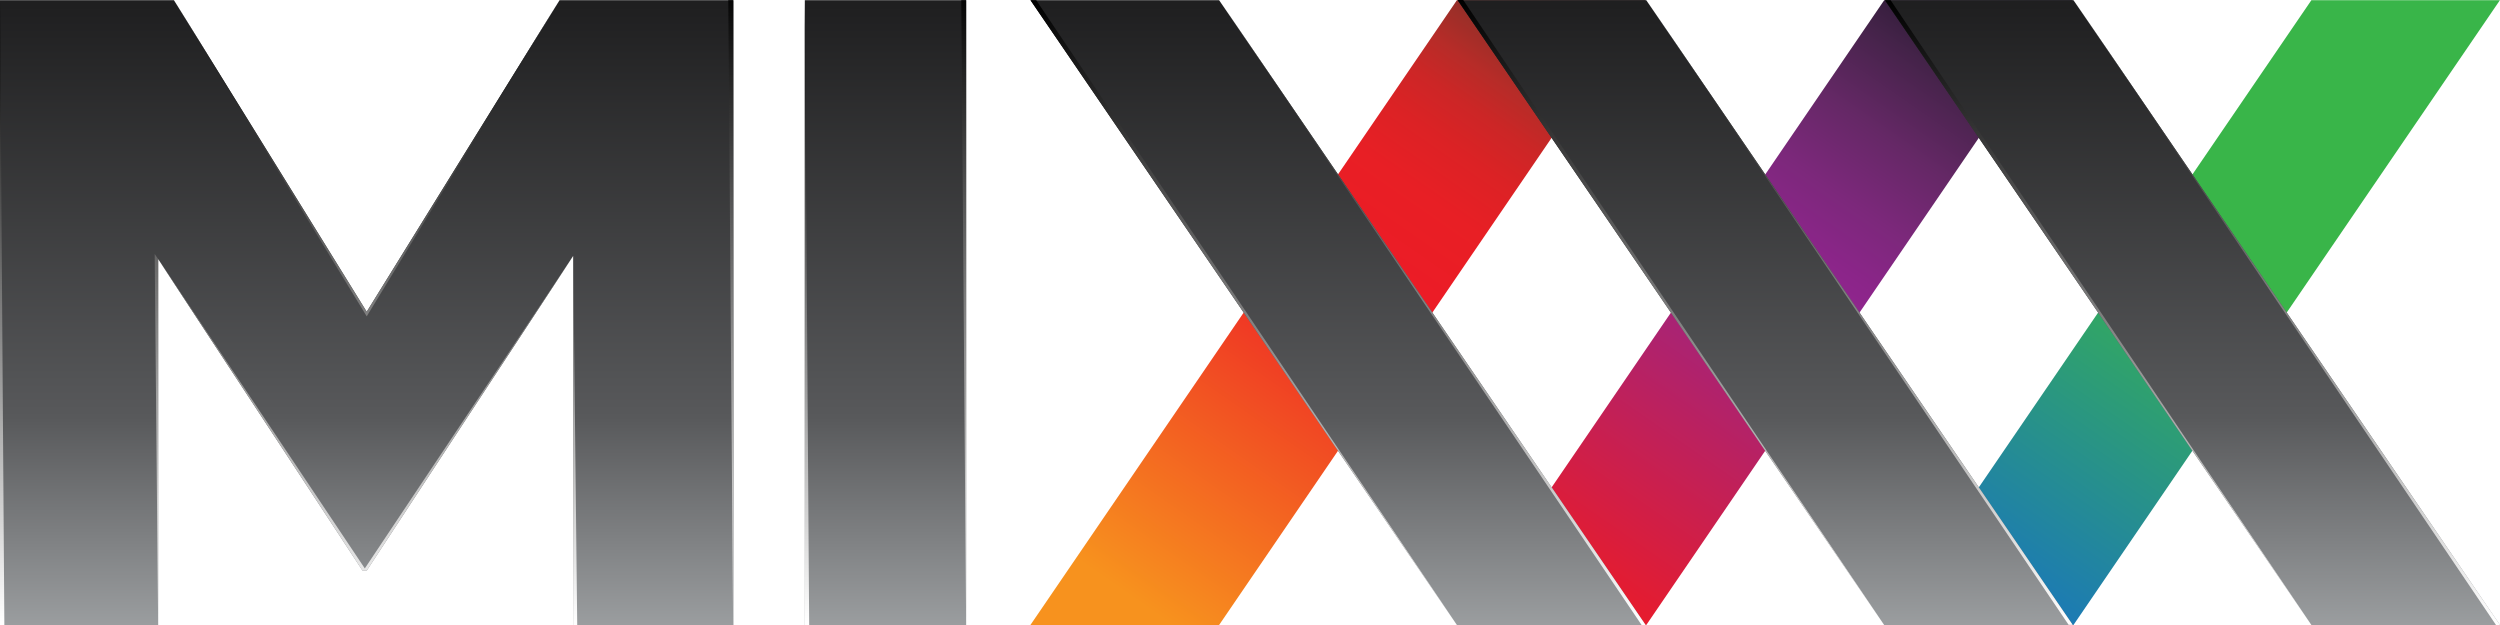
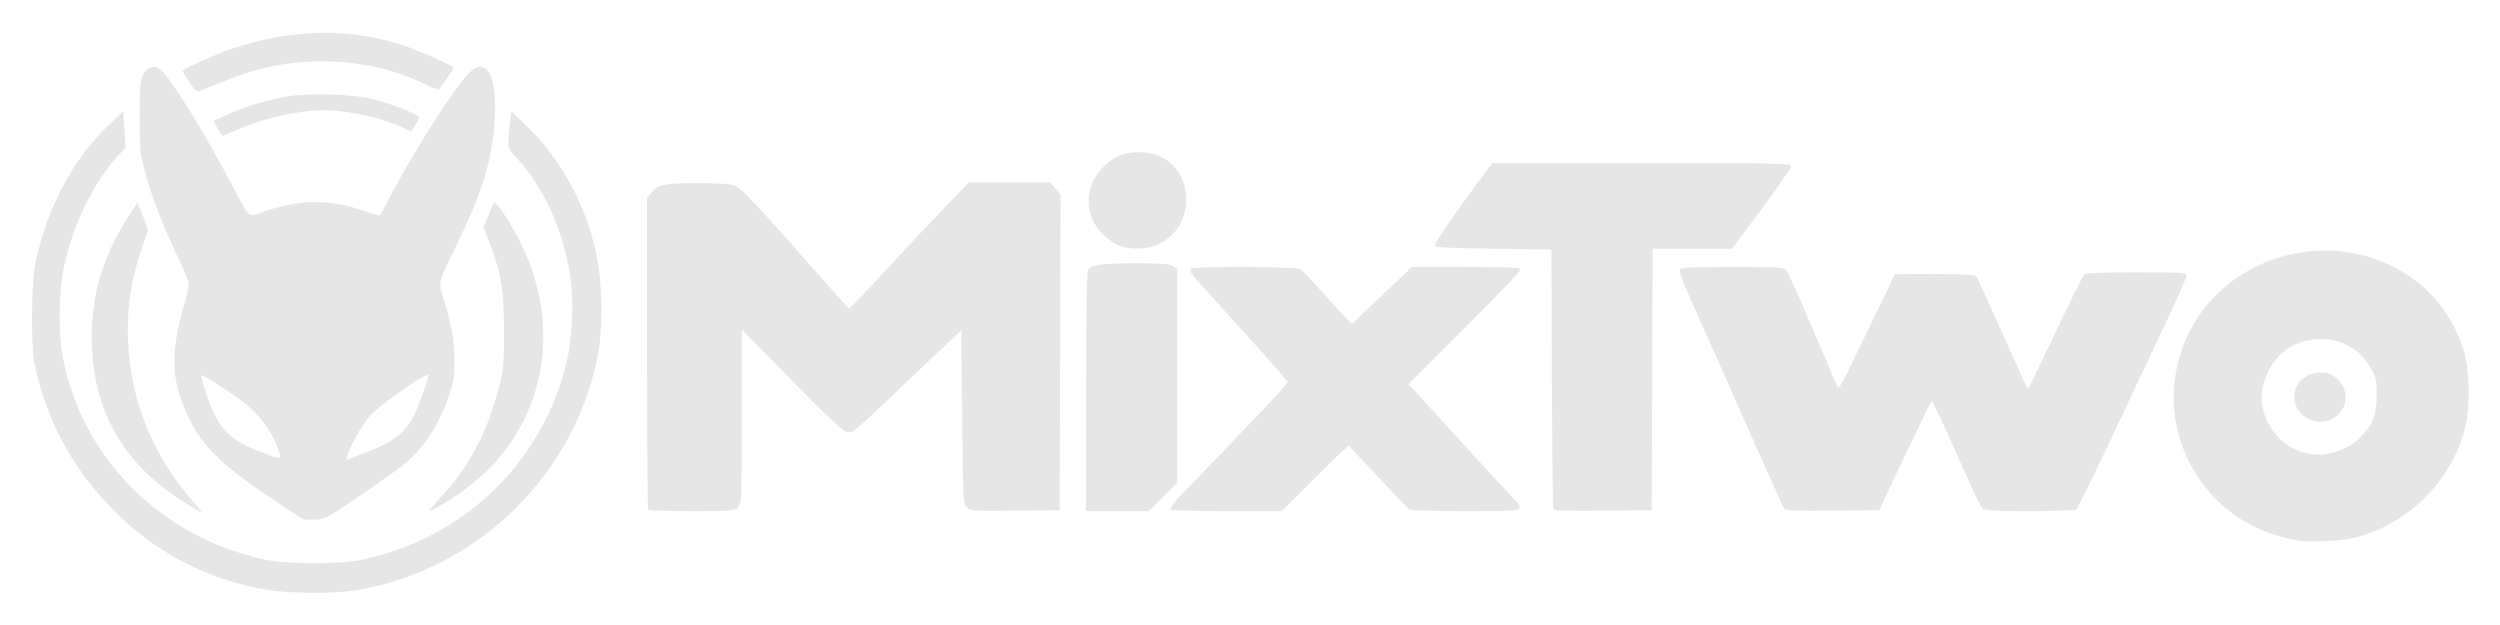
- <svg xmlns="http://www.w3.org/2000/svg" id="svg2" width="160" height="40" version="1.1">
-   <defs id="defs4">
-     <clipPath id="z">
-       <path id="path52" transform="translate(0 .028)" d="M 0,0 H 358.182 V 89.118 H 0 V 0 z" />
-     </clipPath>
-     <clipPath id="L">
-       <path id="path130" transform="translate(208.82)" d="M 0,0 H 88.123 V 89.118 H 0 V 0 z" />
-     </clipPath>
-     <clipPath id="O">
-       <path id="path143" transform="translate(270.03)" d="M 0,0 H 88.123 V 89.118 H 0 V 0 z" />
-     </clipPath>
-     <linearGradient id="w" x1="74.993" x2="13.486" y1="-.146" y2="88.767" gradientTransform="matrix(.4467 0 0 .4487 123.41 .013019)" gradientUnits="userSpaceOnUse">
-       <stop id="stop7" stop-color="#39b549" offset=".478" />
-       <stop id="stop9" stop-color="#1a76bc" offset="1" />
-     </linearGradient>
-     <linearGradient id="x" x1="74.998" x2="13.488" y1="-.15" y2="88.767" gradientTransform="matrix(.4467 0 0 .4487 68.726 .013019)" gradientUnits="userSpaceOnUse">
-       <stop id="stop12" stop-color="#381f1f" offset="0" />
-       <stop id="stop14" stop-color="#3a1f20" offset=".002" />
-       <stop id="stop16" stop-color="#5b2825" offset=".038" />
-       <stop id="stop18" stop-color="#7c2f28" offset=".076" />
-       <stop id="stop20" stop-color="#9b2e28" offset=".117" />
-       <stop id="stop22" stop-color="#b62c28" offset=".163" />
-       <stop id="stop24" stop-color="#cc2626" offset=".213" />
-       <stop id="stop26" stop-color="#dc2225" offset=".271" />
-       <stop id="stop28" stop-color="#e81f25" offset=".344" />
-       <stop id="stop30" stop-color="#ed1b26" offset=".478" />
-       <stop id="stop32" stop-color="#f7921e" offset="1" />
-     </linearGradient>
-     <linearGradient id="y" x1="74.992" x2="13.485" y1="-.147" y2="88.766" gradientTransform="matrix(.4467 0 0 .4487 96.071 .013019)" gradientUnits="userSpaceOnUse">
-       <stop id="stop35" stop-color="#120e1e" offset="0" />
-       <stop id="stop37" stop-color="#1b1426" offset=".023" />
-       <stop id="stop39" stop-color="#442349" offset=".145" />
-       <stop id="stop41" stop-color="#652866" offset=".255" />
-       <stop id="stop43" stop-color="#7c287b" offset=".351" />
-       <stop id="stop45" stop-color="#8b2589" offset=".429" />
-       <stop id="stop47" stop-color="#91268f" offset=".478" />
-       <stop id="stop49" stop-color="#ed1b26" offset="1" />
-     </linearGradient>
-     <linearGradient id="A" x1="44.061" x2="44.061" y1=".247" y2="93.878" gradientTransform="translate(6.2234 .00029822)" gradientUnits="userSpaceOnUse">
-       <stop id="stop55" stop-color="#1f1f20" offset="0" />
-       <stop id="stop57" stop-color="#1f1f20" offset=".006" />
-       <stop id="stop59" stop-color="#58595b" offset=".633" />
-       <stop id="stop61" stop-color="#a5a8aa" offset="1" />
-     </linearGradient>
-     <linearGradient id="B" x1="44.066" x2="44.066" y1=".247" y2="93.878" gradientTransform="translate(6.2234 .00029822)" gradientUnits="userSpaceOnUse">
-       <stop id="stop64" stop-color="#1f1f20" offset="0" />
-       <stop id="stop66" stop-color="#1f1f20" offset=".006" />
-       <stop id="stop68" stop-color="#58595b" offset=".633" />
-       <stop id="stop70" stop-color="#a5a8aa" offset="1" />
-     </linearGradient>
-     <linearGradient id="C" x1="44.066" x2="44.066" y1=".247" y2="93.878" gradientTransform="translate(6.2234 .00029822)" gradientUnits="userSpaceOnUse">
-       <stop id="stop73" stop-color="#1f1f20" offset="0" />
-       <stop id="stop75" stop-color="#1f1f20" offset=".006" />
-       <stop id="stop77" stop-color="#58595b" offset=".633" />
-       <stop id="stop79" stop-color="#a5a8aa" offset="1" />
-     </linearGradient>
-     <linearGradient id="D" x1="11.557" x2="11.557" y1=".247" y2="93.878" gradientTransform="translate(6.2234 .00029822)" gradientUnits="userSpaceOnUse">
-       <stop id="stop82" stop-color="#1f1f20" offset="0" />
-       <stop id="stop84" stop-color="#1f1f20" offset=".006" />
-       <stop id="stop86" stop-color="#58595b" offset=".633" />
-       <stop id="stop88" stop-color="#a5a8aa" offset="1" />
-     </linearGradient>
-     <linearGradient id="E" x1="52.543" x2="52.543" y1=".247" y2="93.878" gradientTransform="translate(6.2234 .00029822)" gradientUnits="userSpaceOnUse">
-       <stop id="stop91" stop-color="#1f1f20" offset="0" />
-       <stop id="stop93" stop-color="#1f1f20" offset=".006" />
-       <stop id="stop95" stop-color="#58595b" offset=".633" />
-       <stop id="stop97" stop-color="#a5a8aa" offset="1" />
-     </linearGradient>
-     <linearGradient id="F" x1=".348" x2=".348" y1="90.637" y2="-2.332" gradientTransform="matrix(.44671 0 0 .44871 64.302 .013019)" gradientUnits="userSpaceOnUse">
-       <stop id="stop100" stop-color="#fff" offset="0" />
-       <stop id="stop102" offset="1" />
-     </linearGradient>
-     <linearGradient id="G" x1=".348" x2=".348" y1="90.637" y2="-2.332" gradientTransform="matrix(.44671 0 0 .44871 49.389 .013019)" gradientUnits="userSpaceOnUse">
-       <stop id="stop105" stop-color="#fff" offset="0" />
-       <stop id="stop107" offset="1" />
-     </linearGradient>
-     <linearGradient id="H" x1=".313" x2=".313" y1="88.656" y2="1.172" gradientTransform="matrix(.44671 0 0 .44871 54.288 .013019)" gradientUnits="userSpaceOnUse">
-       <stop id="stop110" stop-color="#fff" offset="0" />
-       <stop id="stop112" offset="1" />
-     </linearGradient>
-     <linearGradient id="I" x1=".312" x2=".312" y1="88.656" y2="1.172" gradientTransform="matrix(.44671 0 0 .44871 2.78 .013019)" gradientUnits="userSpaceOnUse">
-       <stop id="stop115" stop-color="#fff" offset="0" />
-       <stop id="stop117" offset="1" />
-     </linearGradient>
-     <linearGradient id="J" x1="30.55" x2="30.55" y1="89.118" y2="-3.241" gradientTransform="matrix(.44671 0 0 .44871 80.802 .013019)" gradientUnits="userSpaceOnUse">
-       <stop id="stop120" stop-color="#fff" offset="0" />
-       <stop id="stop122" offset="1" />
-     </linearGradient>
-     <linearGradient id="K" x1="30.548" x2="30.548" y1="90.026" y2=".105" gradientTransform="matrix(.44671 0 0 .44871 68.731 .013019)" gradientUnits="userSpaceOnUse">
-       <stop id="stop125" stop-color="#fff" offset="0" />
-       <stop id="stop127" offset="1" />
-     </linearGradient>
-     <linearGradient id="M" x1="30.55" x2="30.55" y1="89.118" y2="-3.241" gradientTransform="translate(6.2234 .00029822)" gradientUnits="userSpaceOnUse">
-       <stop id="stop133" stop-color="#fff" offset="0" />
-       <stop id="stop135" offset="1" />
-     </linearGradient>
-     <linearGradient id="N" x1="30.549" x2="30.549" y1="90.025" y2=".105" gradientTransform="translate(6.2234 .00029822)" gradientUnits="userSpaceOnUse">
-       <stop id="stop138" stop-color="#fff" offset="0" />
-       <stop id="stop140" offset="1" />
-     </linearGradient>
-     <linearGradient id="P" x1="30.549" x2="30.549" y1="89.118" y2="-3.241" gradientTransform="translate(6.2234 .00029822)" gradientUnits="userSpaceOnUse">
-       <stop id="stop146" stop-color="#fff" offset="0" />
-       <stop id="stop148" offset="1" />
-     </linearGradient>
-     <linearGradient id="Q" x1="30.549" x2="30.549" y1="90.025" y2=".105" gradientTransform="translate(6.2234 .00029822)" gradientUnits="userSpaceOnUse">
-       <stop id="stop151" stop-color="#fff" offset="0" />
-       <stop id="stop153" offset="1" />
-     </linearGradient>
-     <linearGradient id="R" x1=".292" x2=".292" y1="52.64" y2="-37.899" gradientTransform="matrix(.44671 0 0 .44871 39.462 16.381)" gradientUnits="userSpaceOnUse">
-       <stop id="stop156" stop-color="#fff" offset="0" />
-       <stop id="stop158" offset="1" />
-     </linearGradient>
-     <linearGradient id="S" x1=".248" x2=".248" y1="52.916" y2="-35.326" gradientTransform="matrix(.44671 0 0 .44871 12.68 16.257)" gradientUnits="userSpaceOnUse">
-       <stop id="stop161" stop-color="#fff" offset="0" />
-       <stop id="stop163" offset="1" />
-     </linearGradient>
-     <linearGradient id="T" x1="27.626" x2="27.626" y1="89.12" y2=".13" gradientTransform="matrix(.44671 0 0 .44871 13.911 .013019)" gradientUnits="userSpaceOnUse">
-       <stop id="stop166" stop-color="#fff" offset="0" />
-       <stop id="stop168" offset="1" />
-     </linearGradient>
-     <linearGradient id="U" x1="29.726" x2="29.726" y1="53.389" y2="-36.621" gradientTransform="matrix(.44671 0 0 .44871 12.904 16.381)" gradientUnits="userSpaceOnUse">
-       <stop id="stop171" stop-color="#fff" offset="0" />
-       <stop id="stop173" offset="1" />
-     </linearGradient>
-   </defs>
-   <path id="path197" d="m120.63 40 27.298-39.987h12.066l-27.293 39.987h-12.071z" fill="url(#w)" />
-   <path id="path199" d="m65.946 40 27.296-39.987h12.073l-27.293 39.987h-12.076z" fill="url(#x)" />
-   <path id="path201" d="m93.291 40 27.298-39.987h12.067l-27.294 39.987h-12.071z" fill="url(#y)" />
-   <g id="g203" transform="matrix(.4467 0 0 .4487 0 .00032263)" clip-path="url(#z)">
-     <path id="path205" transform="translate(147.64 .028)" d="M 88.123,89.118 27.023,0 H 0 l 61.096,89.118 h 27.027 z" fill="url(#A)" />
-     <path id="path207" transform="translate(208.84 .028)" d="M 88.133,89.118 27.022,0 H 0 l 61.11,89.118 h 27.023 z" fill="url(#B)" />
-     <path id="path209" transform="translate(270.05 .028)" d="M 88.134,89.118 27.023,0 H 0 l 61.111,89.118 h 27.023 z" fill="url(#C)" />
-     <path id="path211" transform="translate(115.31 .028)" d="M 0,0 H 23.115 V 89.118 H 0 V 0 z" fill="url(#D)" fill-rule="evenodd" />
-     <path id="path213" transform="translate(0 .028)" d="m22.665 89.118v-52.188l29.276 44.438h0.597l29.58-44.89v52.64h22.969v-89.118h-24.916l-27.633 44.437-27.619-44.437h-24.919v89.118h22.665z" fill="url(#E)" />
-   </g>
-   <path id="path215" d="m61.833 40v-39.987h-0.311l0.311 39.987z" fill="url(#F)" />
-   <path id="path217" d="m46.92 40v-39.987h-0.311l0.311 39.987z" fill="url(#G)" />
-   <path id="path219" d="m51.787 40-0.279-39.987v39.987h0.279z" fill="url(#H)" />
-   <path id="path221" d="m0.279 40-0.279-39.987v39.987h0.279z" fill="url(#I)" />
-   <path id="path223" d="m105.32 40-27.293-39.987 27.036 39.987h0.257z" fill="url(#J)" />
-   <path id="path225" d="m66.318 0.013h-0.367l27.292 39.987-26.925-39.987z" fill="url(#K)" />
-   <g id="g227" transform="matrix(.4467 0 0 .4487 0 .00032263)" clip-path="url(#L)">
-     <path id="path229" transform="translate(235.85)" d="M 61.1,89.118 0,0 60.525,89.118 H 61.1 z" fill="url(#M)" />
-     <path id="path231" transform="translate(208.82)" d="M 0.822,0 H 0 L 61.097,89.118 0.822,0 z" fill="url(#N)" />
-   </g>
-   <g id="g233" transform="matrix(.4467 0 0 .4487 .011168 .012886)" clip-path="url(#O)">
-     <path id="path235" transform="translate(297.06)" d="M 61.1,89.118 0,0 60.525,89.118 H 61.1 z" fill="url(#P)" />
-     <path id="path237" transform="translate(270.03)" d="M 0.821,0 H 0 L 61.097,89.118 0.821,0 z" fill="url(#Q)" />
-   </g>
-   <path id="path239" d="m36.682 16.381v23.62h0.26l-0.26-23.62z" fill="url(#R)" />
-   <path id="path241" d="m10.122 40v-23.417l-0.222-0.327 0.222 23.744z" fill="url(#S)" />
-   <path id="path243" d="m23.47 20.245 12.342-20.232-12.344 19.939-12.337-19.939 12.339 20.232z" fill="url(#T)" />
-   <path id="path245" d="m10.124 16.583 13.078 19.939h0.267l13.213-20.142-13.334 19.999-13.224-19.796z" fill="url(#U)" />
+ <svg xmlns="http://www.w3.org/2000/svg" width="160" height="40" viewBox="0 0 160 40">
+   <path transform="translate(0.834 0.879) scale(0.11659)" fill="#e6e6e6" fill-rule="evenodd" d="M188.0 316.5C255.4 305.6 309.9 251.8 321.5 184.6C323.6 172.0 323.5 150.9 321.1 136.8C316.1 107.8 301.7 80.3 281.3 61.0L273.5 53.5L272.8 60.0C271.3 74.3 271.1 73.3 276.7 79.4C291.1 95.2 301.5 117.6 305.5 141.9C308.2 157.7 307.2 178.7 303.2 194.1C289.0 247.8 246.8 287.9 191.8 299.7C180.0 302.3 149.9 302.2 138.0 299.6C81.1 287.2 38.2 244.3 27.4 189.0C24.8 176.2 25.1 152.4 27.9 139.2C32.8 116.1 43.7 93.4 57.2 78.5L61.8 73.4L61.1 63.5L60.5 53.5L51.9 61.8C32.6 80.4 18.9 106.3 12.3 136.5C10.0 146.6 9.8 183.0 11.8 192.5C19.1 225.7 34.3 252.8 59.1 276.4C81.0 297.2 108.0 310.7 138.5 316.1C151.4 318.3 175.1 318.5 188.0 316.5ZM190.5 264.5C200.9 257.5 211.9 249.6 214.9 247.2C225.7 238.0 233.8 225.6 239.1 210.0C242.0 201.6 242.3 199.3 242.3 190.0C242.3 179.3 240.3 168.6 235.9 155.3C233.4 147.6 233.4 147.4 243.7 126.5C256.8 99.7 262.1 83.3 264.1 62.6C265.4 48.9 264.2 36.1 261.2 32.1C258.0 27.8 254.5 28.1 249.7 33.2C241.7 41.5 220.3 75.1 206.9 100.5C204.0 106.0 201.6 110.6 201.4 110.8C201.3 111.0 197.2 109.8 192.3 108.1C179.0 103.5 166.7 102.3 154.7 104.3C149.4 105.2 142.4 106.9 139.3 108.1C128.7 112.0 130.2 112.9 121.7 96.8C103.6 62.4 85.1 32.7 79.9 29.9C76.5 28.1 73.1 29.7 71.2 33.8C69.8 36.9 69.5 40.8 69.5 56.5C69.5 74.1 69.7 76.3 72.4 86.5C75.6 99.2 81.7 114.9 89.9 132.4C93.1 139.1 96.0 145.8 96.3 147.2C96.7 148.7 96.0 153.0 94.4 158.1C87.1 182.6 86.7 197.5 93.0 213.9C100.9 234.2 110.1 244.4 137.8 263.3C148.6 270.7 158.2 277.0 159.0 277.3C159.8 277.7 163.0 277.8 166.0 277.7C171.2 277.4 172.4 276.8 190.5 264.5ZM97.5 266.2C74.9 239.9 63.0 208.0 63.0 173.6C63.0 158.3 65.1 145.9 70.1 130.6L74.1 118.6L71.4 111.3C69.9 107.3 68.6 104.0 68.4 104.0C67.7 104.0 58.8 118.3 55.7 124.5C46.5 143.0 42.5 161.6 43.3 182.5C44.8 220.3 61.9 248.6 95.5 269.1C99.9 271.8 103.6 274.0 103.8 274.0C104.0 274.0 101.2 270.5 97.5 266.2ZM238.2 267.8C250.5 260.2 261.1 251.2 268.5 241.7C294.6 208.8 298.3 165.6 278.5 125.5C273.2 115.0 265.1 102.6 264.0 103.6C263.7 103.9 262.4 107.1 260.9 110.7L258.3 117.2L261.8 126.3C268.2 143.5 269.4 151.1 269.5 174.0C269.5 193.3 269.3 195.1 266.6 205.5C260.2 230.3 250.0 249.4 234.1 266.2C230.6 270.0 228.2 273.0 228.7 273.0C229.2 273.0 233.5 270.6 238.2 267.8ZM183.5 242.7C185.2 236.8 191.6 225.5 196.1 220.6C202.0 214.1 228.0 196.1 228.0 198.4C228.0 200.6 222.2 216.7 219.8 221.3C214.6 231.0 208.0 235.6 189.7 242.4L182.9 245.0L183.5 242.7ZM134.3 239.9C117.9 233.5 111.5 226.2 105.6 207.1C104.1 202.5 103.1 198.6 103.2 198.4C103.8 197.8 118.6 207.2 125.9 212.8C136.0 220.5 143.2 230.6 146.5 241.8C147.4 244.8 146.4 244.6 134.3 239.9ZM122.4 64.0C137.1 57.3 156.2 53.0 171.1 53.0C184.1 53.0 204.5 57.6 214.9 62.9L218.6 64.8L220.8 61.3C222.1 59.4 222.9 57.3 222.7 56.6C222.0 54.9 205.3 48.6 196.0 46.5C184.8 44.0 161.6 43.4 150.4 45.4C139.4 47.3 127.3 51.0 117.4 55.5L110.1 58.8L112.3 62.9C113.5 65.2 114.8 67.0 115.1 67.0C115.4 67.0 118.7 65.6 122.4 64.0ZM114.7 37.5C136.0 28.7 154.4 25.4 176.0 26.3C194.6 27.1 212.5 31.7 227.9 39.5C230.8 40.9 233.6 41.8 233.9 41.3C236.3 38.5 242.2 29.8 241.9 29.6C240.0 27.8 222.7 20.2 214.7 17.5C185.1 7.7 153.2 8.2 120.8 19.0C111.5 22.1 93.0 30.4 93.0 31.4C93.0 31.7 94.7 34.5 96.7 37.5C99.2 41.2 101.0 42.9 102.0 42.6C102.8 42.3 108.5 40.0 114.7 37.5ZM1286.0 287.5C1315.3 279.8 1338.7 256.3 1346.1 227.0C1349.0 215.7 1348.4 194.0 1345.0 184.0C1337.1 160.8 1322.3 145.0 1299.9 135.9C1263.8 121.2 1219.9 134.8 1199.1 167.0C1181.9 193.6 1181.7 226.9 1198.7 253.3C1210.8 272.2 1229.1 284.3 1252.5 288.9C1259.5 290.3 1278.2 289.5 1286.0 287.5ZM398.0 271.0C399.9 269.1 400.0 267.6 400.0 221.2L400.1 173.5L427.4 201.2C448.2 222.4 455.5 229.1 457.8 229.6C460.7 230.2 461.9 229.3 476.0 215.9C484.3 208.0 497.7 195.3 505.8 187.7L520.5 173.8L521.0 221.3C521.5 266.3 521.6 268.9 523.4 270.9C525.3 273.0 526.0 273.0 549.9 272.8L574.5 272.5L574.8 185.8L575.0 99.0L572.1 95.8L569.2 92.5L546.9 92.5L524.7 92.5L510.8 107.0C503.1 115.0 488.4 130.6 478.2 141.8C467.9 152.9 459.2 161.9 458.9 161.8C458.5 161.6 449.3 151.4 438.4 139.0C409.0 105.6 399.9 95.8 396.3 94.4C394.0 93.4 388.1 93.0 376.0 93.0C357.3 93.0 353.9 93.7 350.2 98.5L348.0 101.3L348.0 186.5C348.0 233.3 348.3 272.0 348.7 272.3C349.0 272.7 359.8 273.0 372.7 273.0C394.7 273.0 396.1 272.9 398.0 271.0ZM631.2 265.3L639.0 257.5L639.0 198.8L639.0 140.1L636.8 138.6C635.0 137.3 631.2 137.0 615.9 137.0C596.6 137.0 591.7 137.8 590.0 141.0C589.4 142.2 589.0 167.4 589.0 207.9L589.0 273.0L606.2 273.0L623.5 273.0L631.2 265.3ZM714.7 254.8C724.7 244.8 733.1 236.8 733.3 237.1C734.7 238.9 765.7 271.7 766.5 272.2C767.0 272.6 780.9 273.0 797.2 273.0C825.5 273.0 827.0 272.9 827.0 271.2C827.0 270.1 826.0 268.5 824.9 267.4C823.7 266.4 811.7 253.3 798.2 238.5C784.7 223.7 771.9 209.7 769.8 207.4L766.0 203.4L797.1 172.3C815.9 153.6 828.0 140.8 827.6 140.1C827.1 139.3 818.3 139.0 797.4 139.0L767.9 139.0L753.2 152.9C745.1 160.5 737.9 167.5 737.1 168.4C736.4 169.3 735.4 170.0 735.0 170.0C734.5 170.0 728.4 163.6 721.4 155.8C714.3 147.9 707.9 141.0 707.0 140.3C705.1 138.7 647.5 138.5 646.5 140.0C646.2 140.5 646.3 141.6 646.7 142.4C647.1 143.1 659.2 156.7 673.5 172.4C687.8 188.2 699.6 201.6 699.8 202.1C700.1 202.8 675.9 228.5 642.2 263.1C638.0 267.5 635.1 271.3 635.4 271.9C635.9 272.7 645.3 273.0 666.2 273.0L696.4 273.0L714.7 254.8ZM899.8 200.8L900.0 129.0L921.8 129.0L943.6 129.0L959.8 107.3C968.7 95.3 976.0 84.7 976.0 83.8C976.0 82.1 971.7 82.0 894.0 82.0L812.1 82.0L806.2 89.8C794.9 104.7 780.7 125.2 780.6 126.9C780.5 128.3 783.6 128.5 812.5 129.0L844.5 129.5L844.7 200.0C844.9 238.8 845.2 271.1 845.5 271.8C845.8 272.8 851.8 273.0 872.7 272.8L899.5 272.5L899.8 200.8ZM1038.4 242.8C1046.2 226.5 1052.8 212.9 1053.1 212.5C1053.5 212.2 1059.5 224.9 1066.5 240.7C1073.5 256.5 1079.9 270.3 1080.8 271.2C1082.2 272.8 1084.7 273.0 1106.9 273.0C1120.4 273.0 1132.0 272.6 1132.6 272.2C1133.2 271.8 1142.3 253.3 1152.8 231.0C1163.3 208.7 1176.6 180.5 1182.4 168.2C1188.2 155.9 1193.0 145.0 1193.0 144.0C1193.0 142.1 1192.1 142.0 1165.6 142.0C1144.0 142.0 1137.9 142.3 1136.8 143.3C1136.1 144.1 1128.9 158.5 1121.0 175.3C1113.0 192.2 1106.3 206.0 1106.0 206.0C1105.7 205.9 1099.4 192.2 1092.0 175.4C1084.6 158.6 1078.0 144.4 1077.4 143.9C1076.4 143.1 1059.3 142.6 1039.7 142.9L1033.0 143.0L1022.8 164.2C1001.4 208.6 1002.4 206.8 1001.1 204.0C1000.5 202.6 994.4 188.2 987.5 172.0C980.5 155.8 974.2 141.7 973.3 140.8C971.8 139.2 969.2 139.0 944.0 139.0C922.0 139.0 916.0 139.3 915.1 140.3C914.3 141.4 916.5 147.1 924.6 165.1C930.4 178.0 943.3 206.9 953.2 229.5C963.2 252.1 971.8 271.1 972.3 271.8C973.0 272.7 979.1 273.0 998.8 272.8L1024.4 272.5L1038.4 242.8ZM1255.5 240.3C1245.7 236.7 1238.5 228.8 1235.3 218.1C1233.3 211.0 1234.1 204.3 1238.0 196.3C1243.6 184.9 1254.2 178.5 1267.0 178.6C1278.9 178.7 1288.7 184.5 1294.5 195.1C1297.2 200.0 1297.5 201.4 1297.5 209.5C1297.5 220.1 1295.3 225.8 1288.5 232.5C1280.0 241.0 1266.5 244.2 1255.5 240.3ZM1272.8 222.6C1281.8 217.9 1283.1 206.8 1275.5 200.1C1272.5 197.5 1271.1 197.0 1266.8 197.0C1251.9 197.0 1246.7 214.4 1259.3 222.0C1263.1 224.3 1269.0 224.6 1272.8 222.6ZM628.0 126.9C638.1 122.4 644.0 113.1 644.0 102.0C644.0 86.9 633.4 76.1 618.6 76.0C610.3 76.0 605.5 77.7 600.0 82.7C590.2 91.5 587.7 104.1 593.5 114.9C596.6 120.5 602.3 125.5 608.3 127.7C613.5 129.6 622.9 129.2 628.0 126.9Z" />
</svg>
